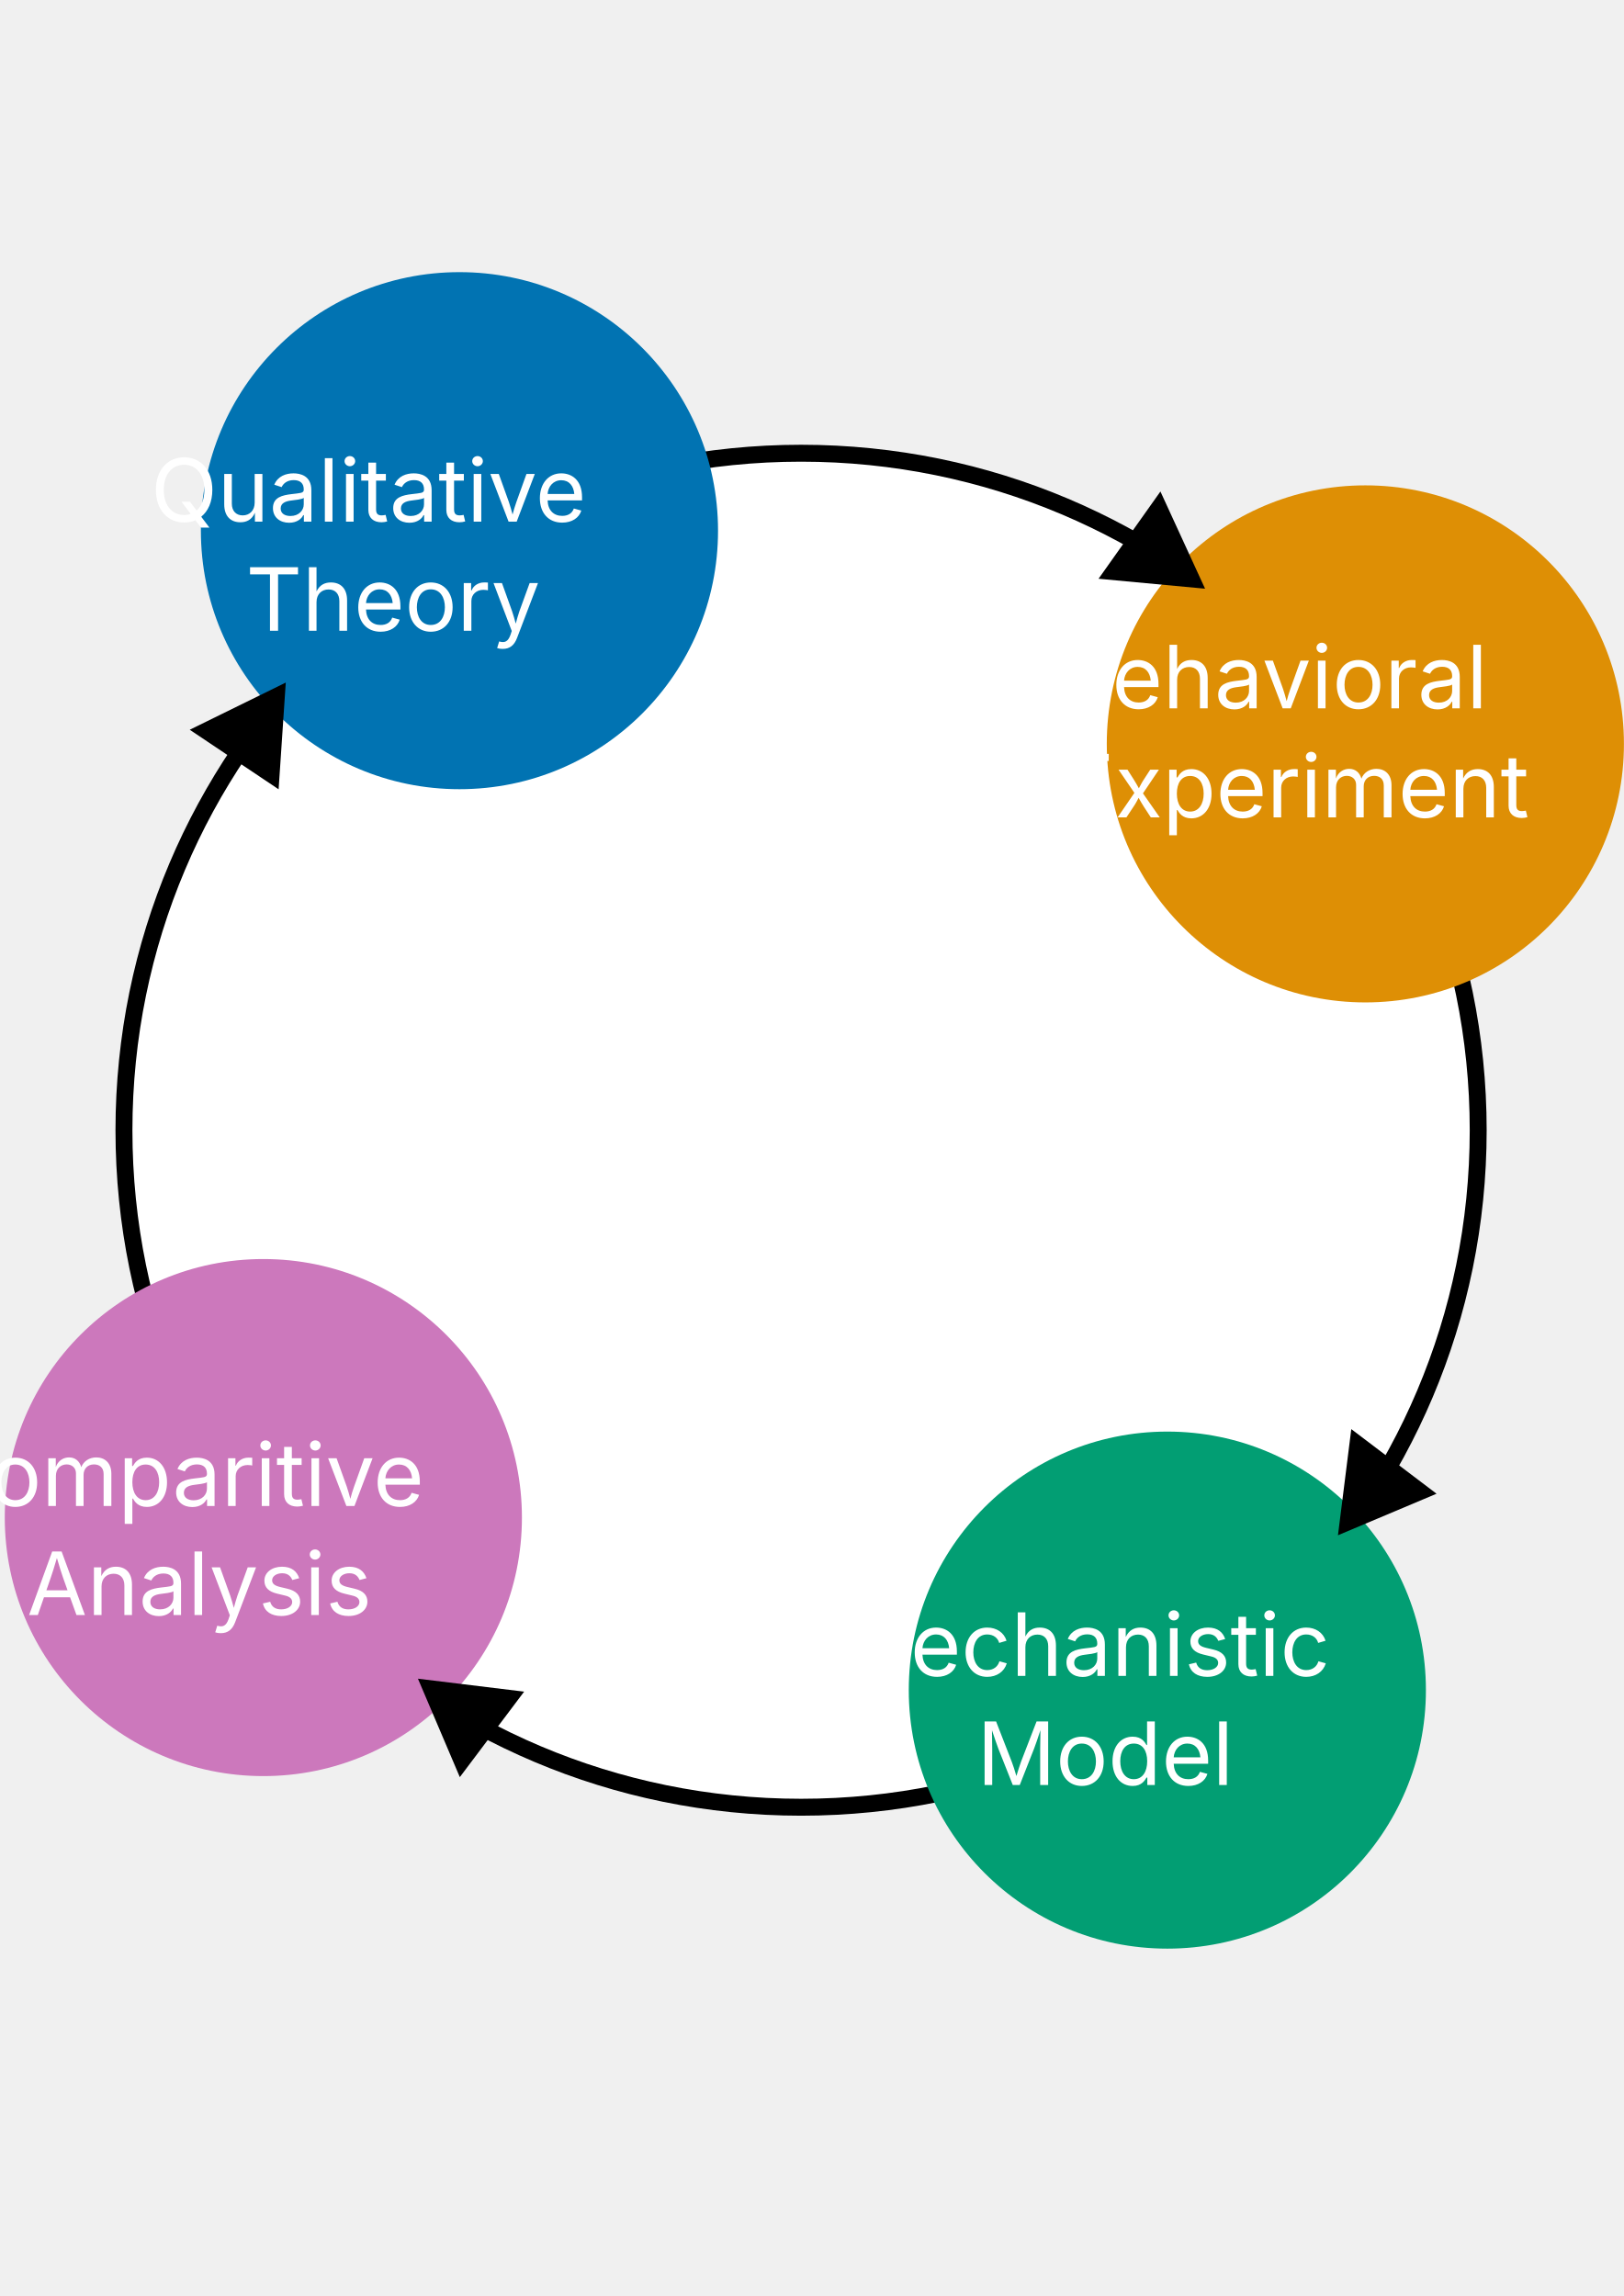
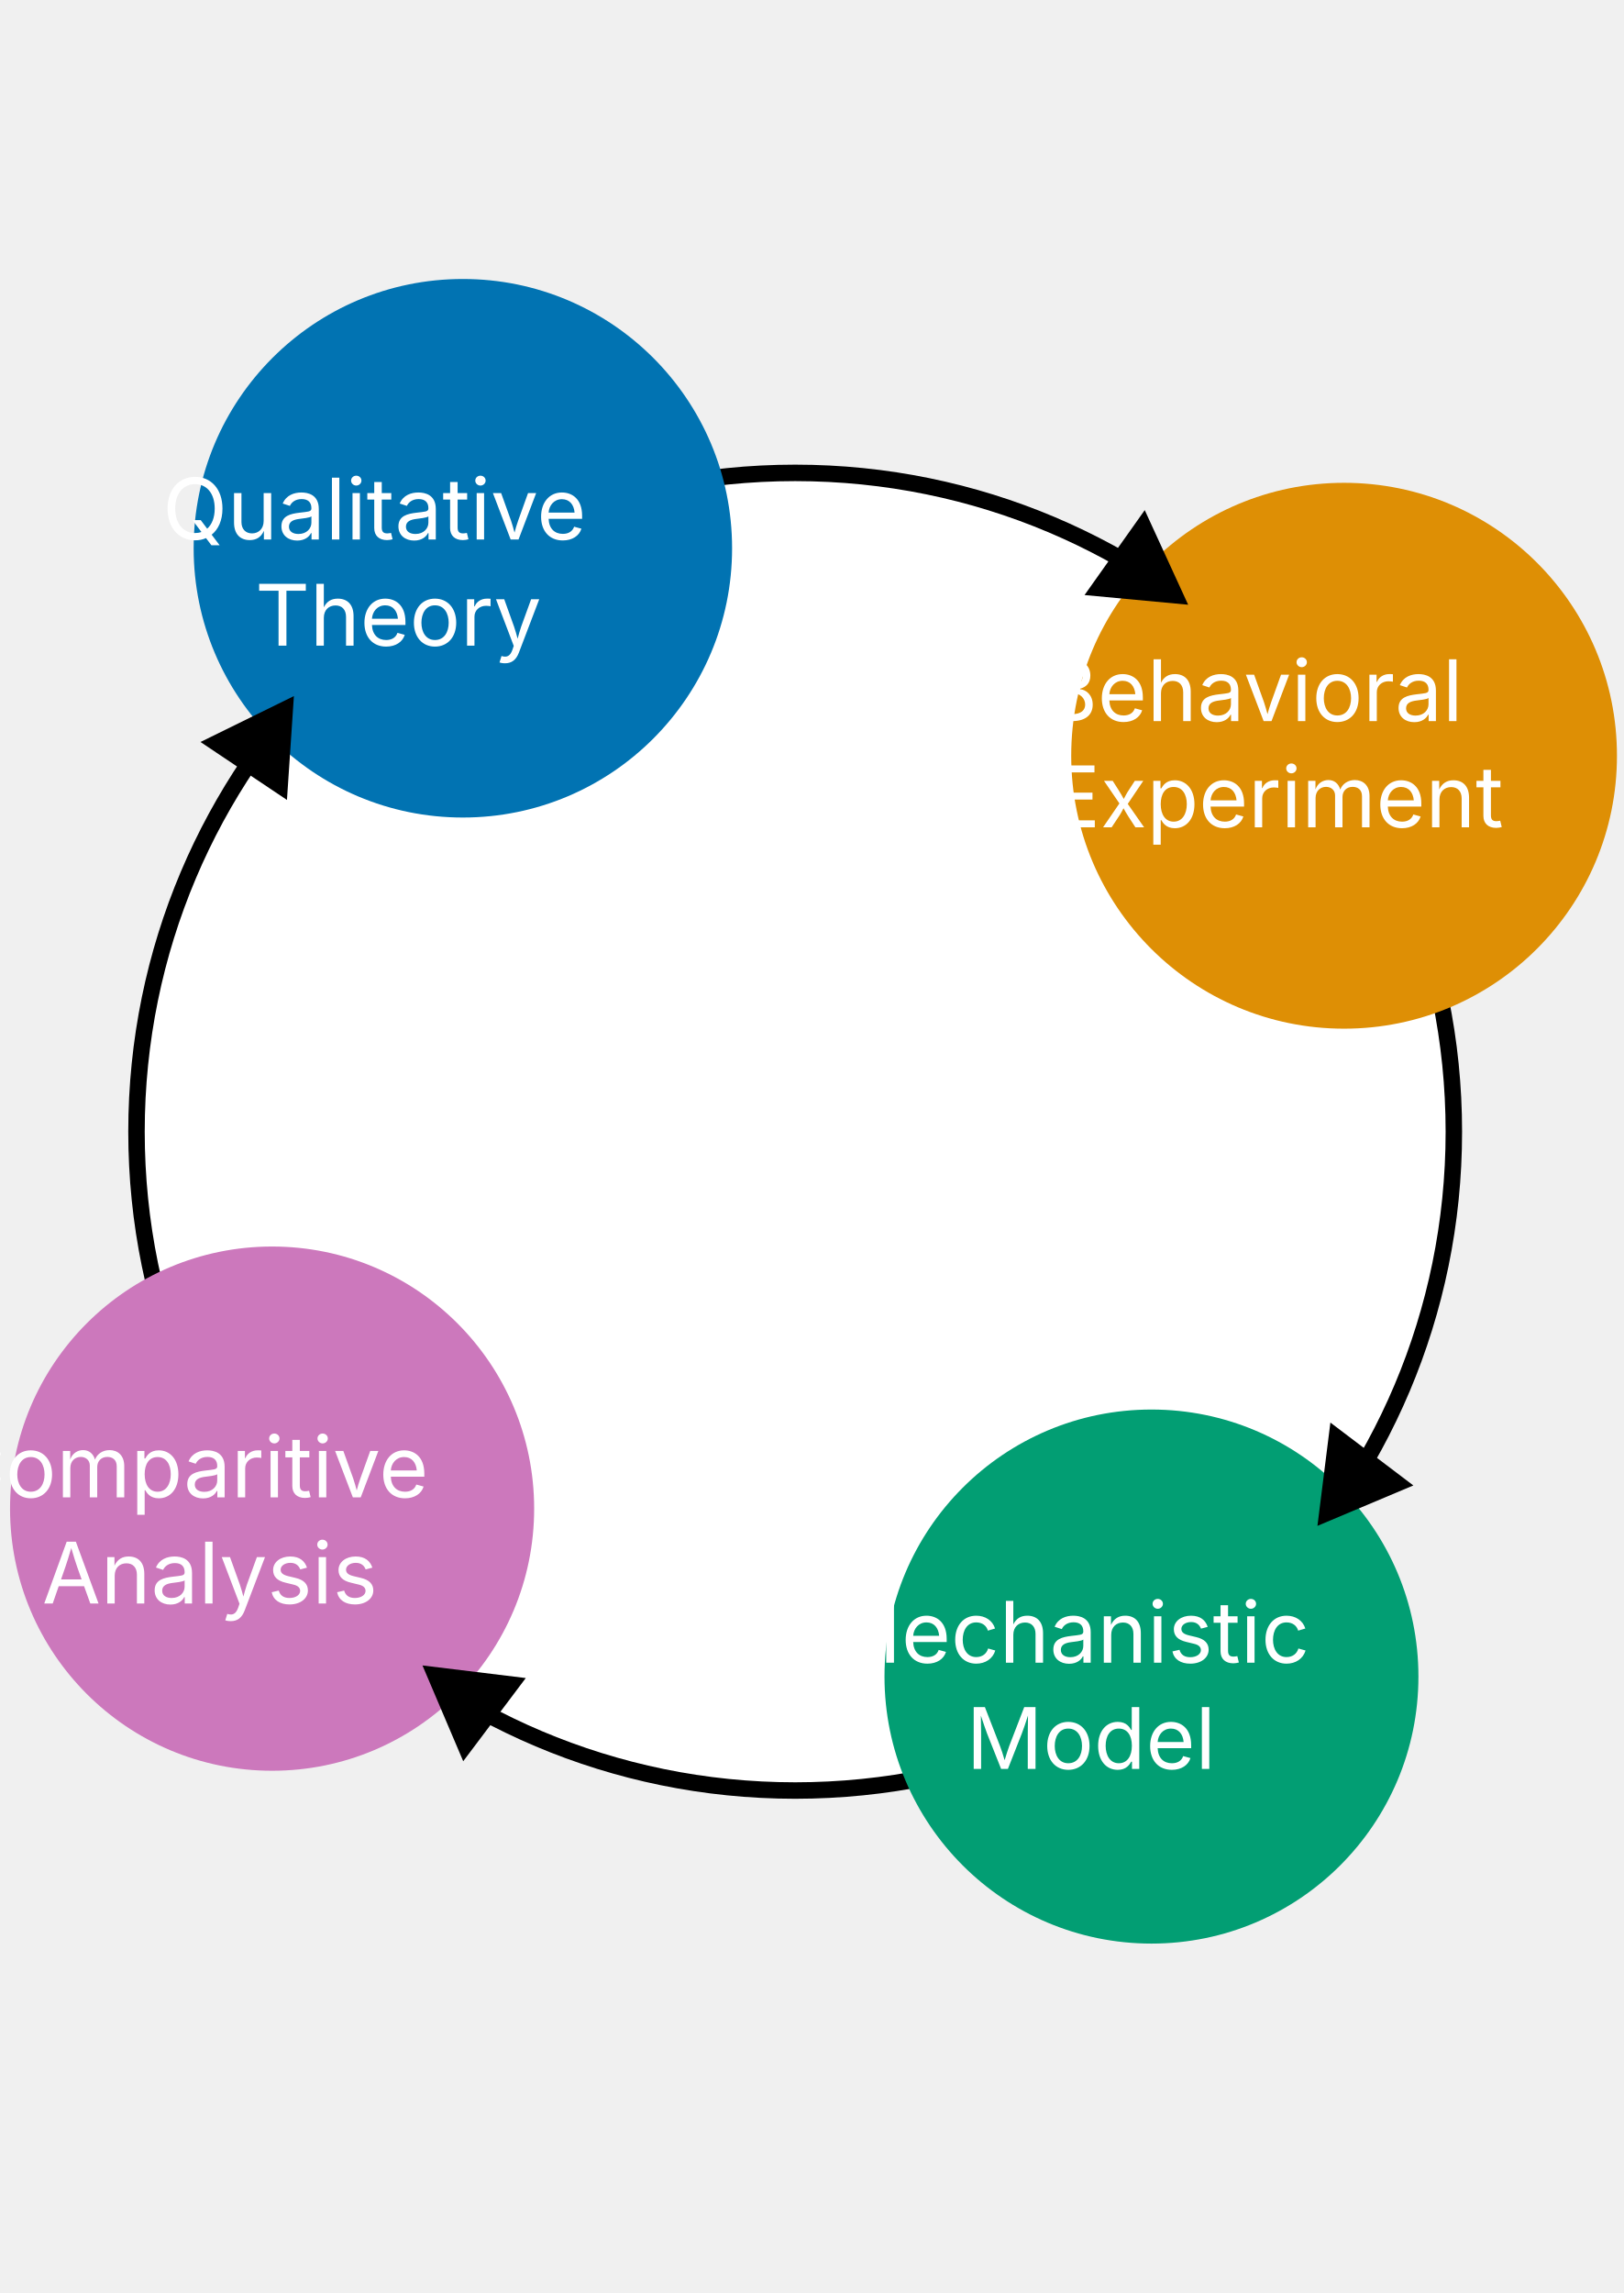
- <svg xmlns="http://www.w3.org/2000/svg" width="210mm" height="297mm" viewBox="0 0 210 297" version="1.1" id="svg44733">
+ <svg xmlns="http://www.w3.org/2000/svg" width="8.5in" height="12in" viewBox="0 0 215.9 304.8" version="1.1" id="svg44733">
  <defs id="defs44730" />
  <g id="layer1">
-     <g id="g1409" transform="matrix(0.2645833,0,0,0.2645833,-204.4492,112.8734)">
-       <rect x="0" y="0" width="720" height="200" fill="#ffffff" id="rect1325" />
-       <g id="g1333">
-         <rect x="10" y="10" width="100" height="100" rx="8" fill="#0173b2" id="rect1327" />
-         <text x="60" y="130" text-anchor="middle" font-family="sans-serif" font-size="11px" font-weight="bold" id="text1329">Mean</text>
-         <text x="60" y="148" text-anchor="middle" font-family="sans-serif" font-size="11px" fill="#444444" id="text1331">#0173b2</text>
-       </g>
-       <g id="g1341">
-         <rect x="120" y="10" width="100" height="100" rx="8" fill="#de8f05" id="rect1335" />
-         <text x="170" y="130" text-anchor="middle" font-family="sans-serif" font-size="11px" font-weight="bold" id="text1337">LeakyIntegrator</text>
-         <text x="170" y="148" text-anchor="middle" font-family="sans-serif" font-size="11px" fill="#444444" id="text1339">#de8f05</text>
-       </g>
-       <g id="g1349">
-         <rect x="230" y="10" width="100" height="100" rx="8" fill="#029e73" id="rect1343" />
-         <text x="280" y="130" text-anchor="middle" font-family="sans-serif" font-size="11px" font-weight="bold" id="text1345">PrimacyRecency</text>
-         <text x="280" y="148" text-anchor="middle" font-family="sans-serif" font-size="11px" fill="#444444" id="text1347">#029e73</text>
-       </g>
-       <g id="g1357">
-         <rect x="340" y="10" width="100" height="100" rx="8" fill="#d55e00" id="rect1351" />
-         <text x="390" y="130" text-anchor="middle" font-family="sans-serif" font-size="11px" font-weight="bold" id="text1353">RL_lambda</text>
-         <text x="390" y="148" text-anchor="middle" font-family="sans-serif" font-size="11px" fill="#444444" id="text1355">#d55e00</text>
-       </g>
-       <g id="g1365">
-         <rect x="450" y="10" width="100" height="100" rx="8" fill="#cc78bc" id="rect1359" />
-         <text x="500" y="130" text-anchor="middle" font-family="sans-serif" font-size="11px" font-weight="bold" id="text1361">NEF</text>
-         <text x="500" y="148" text-anchor="middle" font-family="sans-serif" font-size="11px" fill="#444444" id="text1363">#cc78bc</text>
-       </g>
-       <g id="g1373">
-         <rect x="560" y="10" width="100" height="100" rx="8" fill="#ca9161" id="rect1367" />
-         <text x="610" y="130" text-anchor="middle" font-family="sans-serif" font-size="11px" font-weight="bold" id="text1369">NoisyRL_lambda</text>
-         <text x="610" y="148" text-anchor="middle" font-family="sans-serif" font-size="11px" fill="#444444" id="text1371">#ca9161</text>
-       </g>
-       <text x="10" y="185" font-family="sans-serif" font-size="11px" fill="#777777" id="text1375">seaborn "colorblind" palette (utils/plot_style.get_palette), indexed by utils/soltani_models.MODEL_ORDER</text>
-     </g>
-     <circle style="fill:#ffffff;stroke:#000000;stroke-width:2.189" id="path44945" cx="103.606" cy="146.201" r="87.575" />
-     <circle style="fill:#cc78bc;fill-opacity:1;stroke:none;stroke-width:1.263;stroke-miterlimit:4;stroke-dasharray:none" id="path45115-4" cx="34.06" cy="196.305" r="33.442" />
-     <circle style="fill:#0173b2;fill-opacity:1;stroke:none;stroke-width:1.263;stroke-miterlimit:4;stroke-dasharray:none" id="path45115" cx="59.424" cy="68.645" r="33.442" />
-     <circle style="fill:#de8f05;fill-opacity:1;stroke:none;stroke-width:1.263;stroke-miterlimit:4;stroke-dasharray:none" id="path45115-2" cx="176.587" cy="96.226" r="33.442" />
-     <circle style="fill:#029e73;fill-opacity:1;stroke:none;stroke-width:1.263;stroke-miterlimit:4;stroke-dasharray:none" id="path45115-5" cx="150.977" cy="218.625" r="33.442" />
-     <text xml:space="preserve" style="font-size:11.289px;line-height:1.25;font-family:Inter;-inkscape-font-specification:'Inter, Normal';fill:#ffffff;stroke-width:0.29" x="58.773" y="67.481" id="text61715">
-       <tspan style="font-style:normal;font-variant:normal;font-weight:normal;font-stretch:normal;font-size:11.289px;font-family:Inter;-inkscape-font-specification:'Inter, Normal';font-variant-ligatures:normal;font-variant-caps:normal;font-variant-numeric:normal;font-variant-east-asian:normal;text-align:center;text-anchor:middle;fill:#ffffff;stroke-width:0.29" x="58.773" y="67.481" id="tspan61717">Qualitative</tspan>
-       <tspan style="font-style:normal;font-variant:normal;font-weight:normal;font-stretch:normal;font-size:11.289px;font-family:Inter;-inkscape-font-specification:'Inter, Normal';font-variant-ligatures:normal;font-variant-caps:normal;font-variant-numeric:normal;font-variant-east-asian:normal;text-align:center;text-anchor:middle;fill:#ffffff;stroke-width:0.29" x="58.773" y="81.592" id="tspan90444">Theory</tspan>
+     <circle style="fill:#ffffff;stroke:#000000;stroke-width:2.189" id="path44945" cx="105.723" cy="150.434" r="87.575" />
+     <circle style="fill:#cc78bc;fill-opacity:1;stroke:none;stroke-width:1.316;stroke-miterlimit:4;stroke-dasharray:none" id="path45115-4" cx="36.177" cy="200.538" r="34.842" />
+     <circle style="fill:#0173b2;fill-opacity:1;stroke:none;stroke-width:1.352;stroke-miterlimit:4;stroke-dasharray:none" id="path45115" cx="61.541" cy="72.878" r="35.794" />
+     <circle style="fill:#de8f05;fill-opacity:1;stroke:none;stroke-width:1.37;stroke-miterlimit:4;stroke-dasharray:none" id="path45115-2" cx="178.704" cy="100.459" r="36.28" />
+     <circle style="fill:#029e73;fill-opacity:1;stroke:none;stroke-width:1.341;stroke-miterlimit:4;stroke-dasharray:none" id="path45115-5" cx="153.093" cy="222.859" r="35.495" />
+     <text xml:space="preserve" style="font-size:11.289px;line-height:1.25;font-family:Inter;-inkscape-font-specification:'Inter, Normal';fill:#ffffff;stroke-width:0.29" x="60.89" y="71.714" id="text61715">
+       <tspan style="font-style:normal;font-variant:normal;font-weight:normal;font-stretch:normal;font-size:11.289px;font-family:Inter;-inkscape-font-specification:'Inter, Normal';font-variant-ligatures:normal;font-variant-caps:normal;font-variant-numeric:normal;font-variant-east-asian:normal;text-align:center;text-anchor:middle;fill:#ffffff;stroke-width:0.29" x="60.89" y="71.714" id="tspan61717">Qualitative</tspan>
+       <tspan style="font-style:normal;font-variant:normal;font-weight:normal;font-stretch:normal;font-size:11.289px;font-family:Inter;-inkscape-font-specification:'Inter, Normal';font-variant-ligatures:normal;font-variant-caps:normal;font-variant-numeric:normal;font-variant-east-asian:normal;text-align:center;text-anchor:middle;fill:#ffffff;stroke-width:0.29" x="60.89" y="85.825" id="tspan90444">Theory</tspan>
    </text>
-     <text xml:space="preserve" style="font-size:11.289px;line-height:1.25;font-family:Inter;-inkscape-font-specification:'Inter, Normal';fill:#ffffff;stroke-width:0.29" x="175.521" y="91.623" id="text61715-7">
-       <tspan style="font-style:normal;font-variant:normal;font-weight:normal;font-stretch:normal;font-size:11.289px;font-family:Inter;-inkscape-font-specification:'Inter, Normal';font-variant-ligatures:normal;font-variant-caps:normal;font-variant-numeric:normal;font-variant-east-asian:normal;text-align:center;text-anchor:middle;fill:#ffffff;stroke-width:0.29" x="175.521" y="91.623" id="tspan61717-5">Behavioral</tspan>
-       <tspan style="font-style:normal;font-variant:normal;font-weight:normal;font-stretch:normal;font-size:11.289px;font-family:Inter;-inkscape-font-specification:'Inter, Normal';font-variant-ligatures:normal;font-variant-caps:normal;font-variant-numeric:normal;font-variant-east-asian:normal;text-align:center;text-anchor:middle;fill:#ffffff;stroke-width:0.29" x="175.521" y="105.734" id="tspan66598">Experiment</tspan>
+     <text xml:space="preserve" style="font-size:11.289px;line-height:1.25;font-family:Inter;-inkscape-font-specification:'Inter, Normal';fill:#ffffff;stroke-width:0.29" x="177.638" y="95.856" id="text61715-7">
+       <tspan style="font-style:normal;font-variant:normal;font-weight:normal;font-stretch:normal;font-size:11.289px;font-family:Inter;-inkscape-font-specification:'Inter, Normal';font-variant-ligatures:normal;font-variant-caps:normal;font-variant-numeric:normal;font-variant-east-asian:normal;text-align:center;text-anchor:middle;fill:#ffffff;stroke-width:0.29" x="177.638" y="95.856" id="tspan61717-5">Behavioral</tspan>
+       <tspan style="font-style:normal;font-variant:normal;font-weight:normal;font-stretch:normal;font-size:11.289px;font-family:Inter;-inkscape-font-specification:'Inter, Normal';font-variant-ligatures:normal;font-variant-caps:normal;font-variant-numeric:normal;font-variant-east-asian:normal;text-align:center;text-anchor:middle;fill:#ffffff;stroke-width:0.29" x="177.638" y="109.967" id="tspan66598">Experiment</tspan>
    </text>
-     <text xml:space="preserve" style="font-size:11.289px;line-height:1.25;font-family:Inter;-inkscape-font-specification:'Inter, Normal';fill:#ffffff;stroke-width:0.29" x="150.879" y="216.785" id="text61715-4">
-       <tspan style="font-style:normal;font-variant:normal;font-weight:normal;font-stretch:normal;font-size:11.289px;font-family:Inter;-inkscape-font-specification:'Inter, Normal';font-variant-ligatures:normal;font-variant-caps:normal;font-variant-numeric:normal;font-variant-east-asian:normal;text-align:center;text-anchor:middle;fill:#ffffff;stroke-width:0.29" x="150.879" y="216.785" id="tspan67445">Mechanistic</tspan>
-       <tspan style="font-style:normal;font-variant:normal;font-weight:normal;font-stretch:normal;font-size:11.289px;font-family:Inter;-inkscape-font-specification:'Inter, Normal';font-variant-ligatures:normal;font-variant-caps:normal;font-variant-numeric:normal;font-variant-east-asian:normal;text-align:center;text-anchor:middle;fill:#ffffff;stroke-width:0.29" x="150.879" y="230.896" id="tspan88784">Model</tspan>
+     <text xml:space="preserve" style="font-size:11.289px;line-height:1.25;font-family:Inter;-inkscape-font-specification:'Inter, Normal';fill:#ffffff;stroke-width:0.29" x="152.996" y="221.019" id="text61715-4">
+       <tspan style="font-style:normal;font-variant:normal;font-weight:normal;font-stretch:normal;font-size:11.289px;font-family:Inter;-inkscape-font-specification:'Inter, Normal';font-variant-ligatures:normal;font-variant-caps:normal;font-variant-numeric:normal;font-variant-east-asian:normal;text-align:center;text-anchor:middle;fill:#ffffff;stroke-width:0.29" x="152.996" y="221.019" id="tspan67445">Mechanistic</tspan>
+       <tspan style="font-style:normal;font-variant:normal;font-weight:normal;font-stretch:normal;font-size:11.289px;font-family:Inter;-inkscape-font-specification:'Inter, Normal';font-variant-ligatures:normal;font-variant-caps:normal;font-variant-numeric:normal;font-variant-east-asian:normal;text-align:center;text-anchor:middle;fill:#ffffff;stroke-width:0.29" x="152.996" y="235.13" id="tspan88784">Model</tspan>
    </text>
-     <text xml:space="preserve" style="font-size:11.289px;line-height:1.25;font-family:Inter;-inkscape-font-specification:'Inter, Normal';fill:#ffffff;stroke-width:0.29" x="33.715" y="194.804" id="text61715-2">
-       <tspan style="font-style:normal;font-variant:normal;font-weight:normal;font-stretch:normal;font-size:11.289px;font-family:Inter;-inkscape-font-specification:'Inter, Normal';font-variant-ligatures:normal;font-variant-caps:normal;font-variant-numeric:normal;font-variant-east-asian:normal;text-align:center;text-anchor:middle;fill:#ffffff;stroke-width:0.29" x="33.715" y="194.804" id="tspan61717-9">Comparitive</tspan>
-       <tspan style="font-style:normal;font-variant:normal;font-weight:normal;font-stretch:normal;font-size:11.289px;font-family:Inter;-inkscape-font-specification:'Inter, Normal';font-variant-ligatures:normal;font-variant-caps:normal;font-variant-numeric:normal;font-variant-east-asian:normal;text-align:center;text-anchor:middle;fill:#ffffff;stroke-width:0.29" x="33.715" y="208.915" id="tspan77412">Analysis</tspan>
+     <text xml:space="preserve" style="font-size:11.289px;line-height:1.25;font-family:Inter;-inkscape-font-specification:'Inter, Normal';fill:#ffffff;stroke-width:0.29" x="35.832" y="199.037" id="text61715-2">
+       <tspan style="font-style:normal;font-variant:normal;font-weight:normal;font-stretch:normal;font-size:11.289px;font-family:Inter;-inkscape-font-specification:'Inter, Normal';font-variant-ligatures:normal;font-variant-caps:normal;font-variant-numeric:normal;font-variant-east-asian:normal;text-align:center;text-anchor:middle;fill:#ffffff;stroke-width:0.29" x="35.832" y="199.037" id="tspan61717-9">Comparitive</tspan>
+       <tspan style="font-style:normal;font-variant:normal;font-weight:normal;font-stretch:normal;font-size:11.289px;font-family:Inter;-inkscape-font-specification:'Inter, Normal';font-variant-ligatures:normal;font-variant-caps:normal;font-variant-numeric:normal;font-variant-east-asian:normal;text-align:center;text-anchor:middle;fill:#ffffff;stroke-width:0.29" x="35.832" y="213.148" id="tspan77412">Analysis</tspan>
    </text>
-     <path style="fill:#000000;fill-opacity:1;stroke:none;stroke-width:3.78;stroke-miterlimit:4;stroke-dasharray:none" id="path90548" d="M 476.13,237.002 429.983,249.368 442.348,203.22 Z" transform="matrix(0.2715751,0.100655,-0.100655,0.2715751,50.40675,-36.13779)" />
-     <path style="fill:#000000;fill-opacity:1;stroke:none;stroke-width:3.78;stroke-miterlimit:4;stroke-dasharray:none" id="path90548-3" transform="matrix(0.2869174,-0.03953296,0.03953296,0.2869174,39.81612,144.0443)" d="M 476.13,237.002 429.983,249.368 442.348,203.22 Z" />
-     <path style="fill:#000000;fill-opacity:1;stroke:none;stroke-width:3.78;stroke-miterlimit:4;stroke-dasharray:none" id="path90548-6" transform="matrix(0.04055511,0.2867747,-0.2867747,0.04055511,108.127,83.72685)" d="M 476.13,237.002 429.983,249.368 442.348,203.22 Z" />
-     <path style="fill:#000000;fill-opacity:1;stroke:none;stroke-width:3.78;stroke-miterlimit:4;stroke-dasharray:none" id="path90548-8" transform="matrix(0.1906527,0.2180275,-0.2180275,0.1906527,-3.067458,-46.89437)" d="M 476.13,237.002 429.983,249.368 442.348,203.22 Z" />
+     <path style="fill:#000000;fill-opacity:1;stroke:none;stroke-width:3.78;stroke-miterlimit:4;stroke-dasharray:none" id="path90548" d="M 476.13,237.002 429.983,249.368 442.348,203.22 Z" transform="matrix(0.2715751,0.100655,-0.100655,0.2715751,52.52342,-31.90446)" />
+     <path style="fill:#000000;fill-opacity:1;stroke:none;stroke-width:3.78;stroke-miterlimit:4;stroke-dasharray:none" id="path90548-3" transform="matrix(0.2869174,-0.03953296,0.03953296,0.2869174,41.93278,148.2777)" d="M 476.13,237.002 429.983,249.368 442.348,203.22 Z" />
+     <path style="fill:#000000;fill-opacity:1;stroke:none;stroke-width:3.78;stroke-miterlimit:4;stroke-dasharray:none" id="path90548-6" transform="matrix(0.04055511,0.2867747,-0.2867747,0.04055511,110.2437,87.96019)" d="M 476.13,237.002 429.983,249.368 442.348,203.22 Z" />
+     <path style="fill:#000000;fill-opacity:1;stroke:none;stroke-width:3.78;stroke-miterlimit:4;stroke-dasharray:none" id="path90548-8" transform="matrix(0.1906527,0.2180275,-0.2180275,0.1906527,-0.9507917,-42.66104)" d="M 476.13,237.002 429.983,249.368 442.348,203.22 Z" />
  </g>
</svg>
